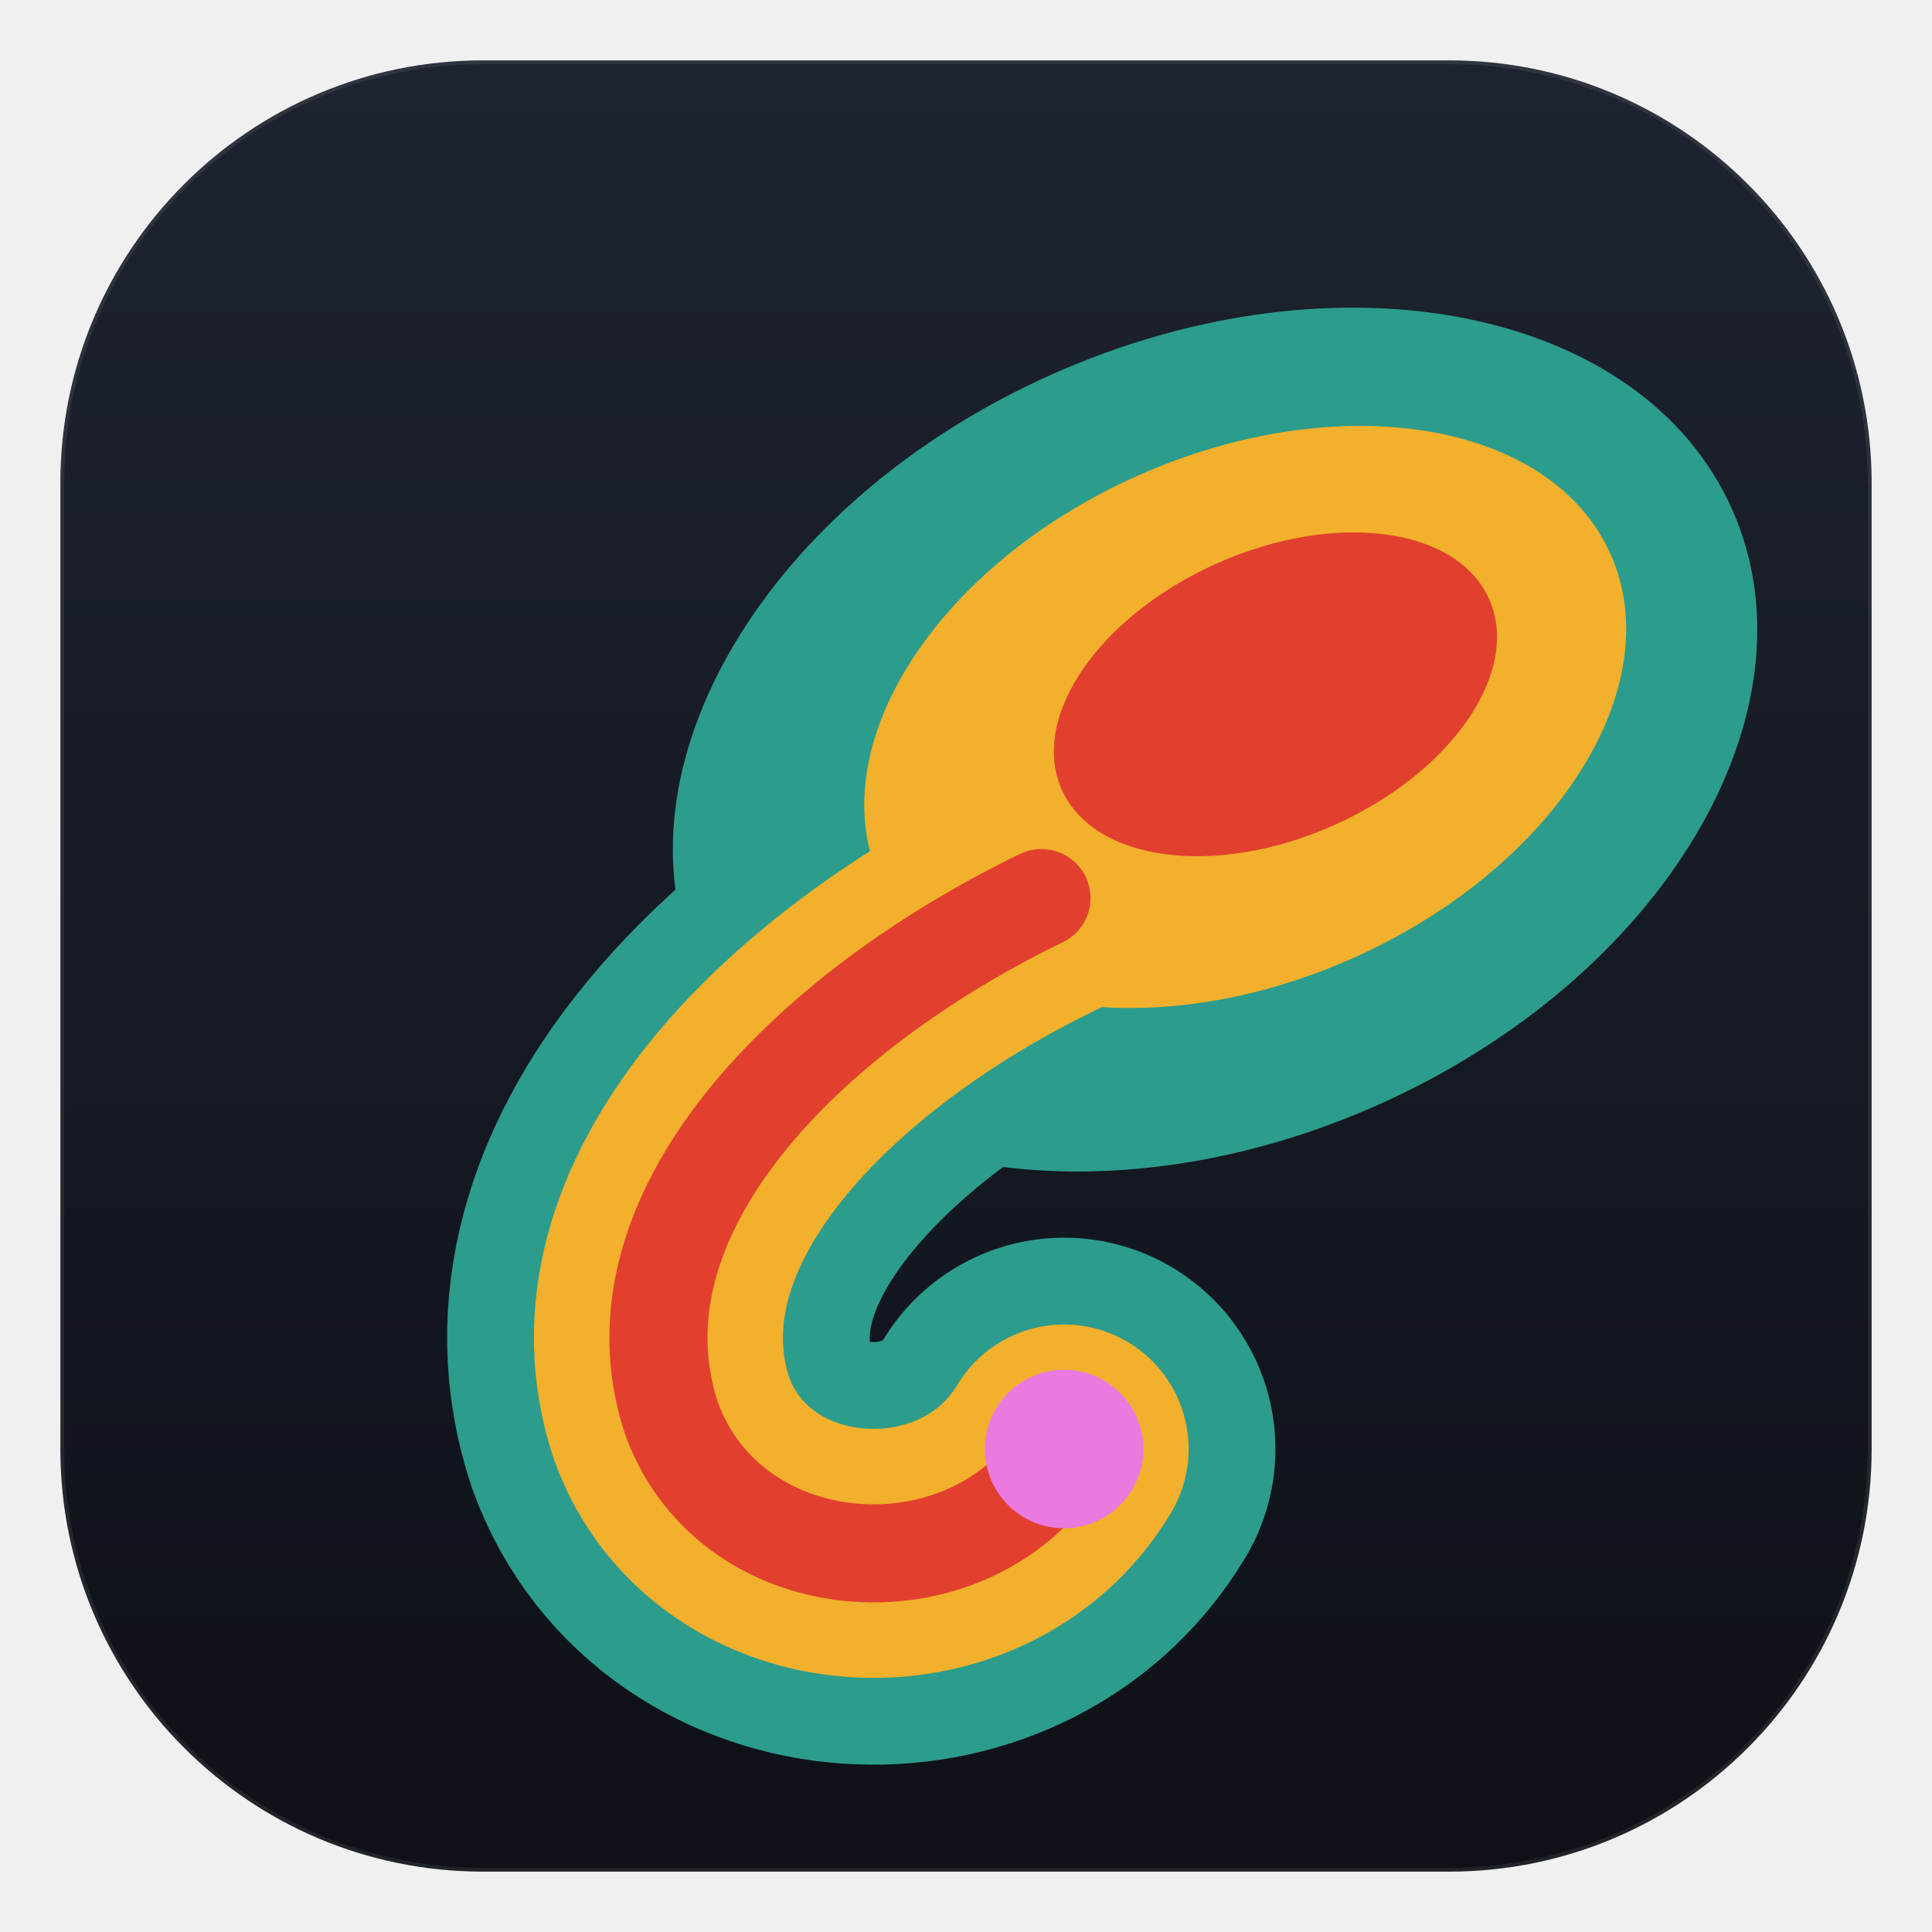
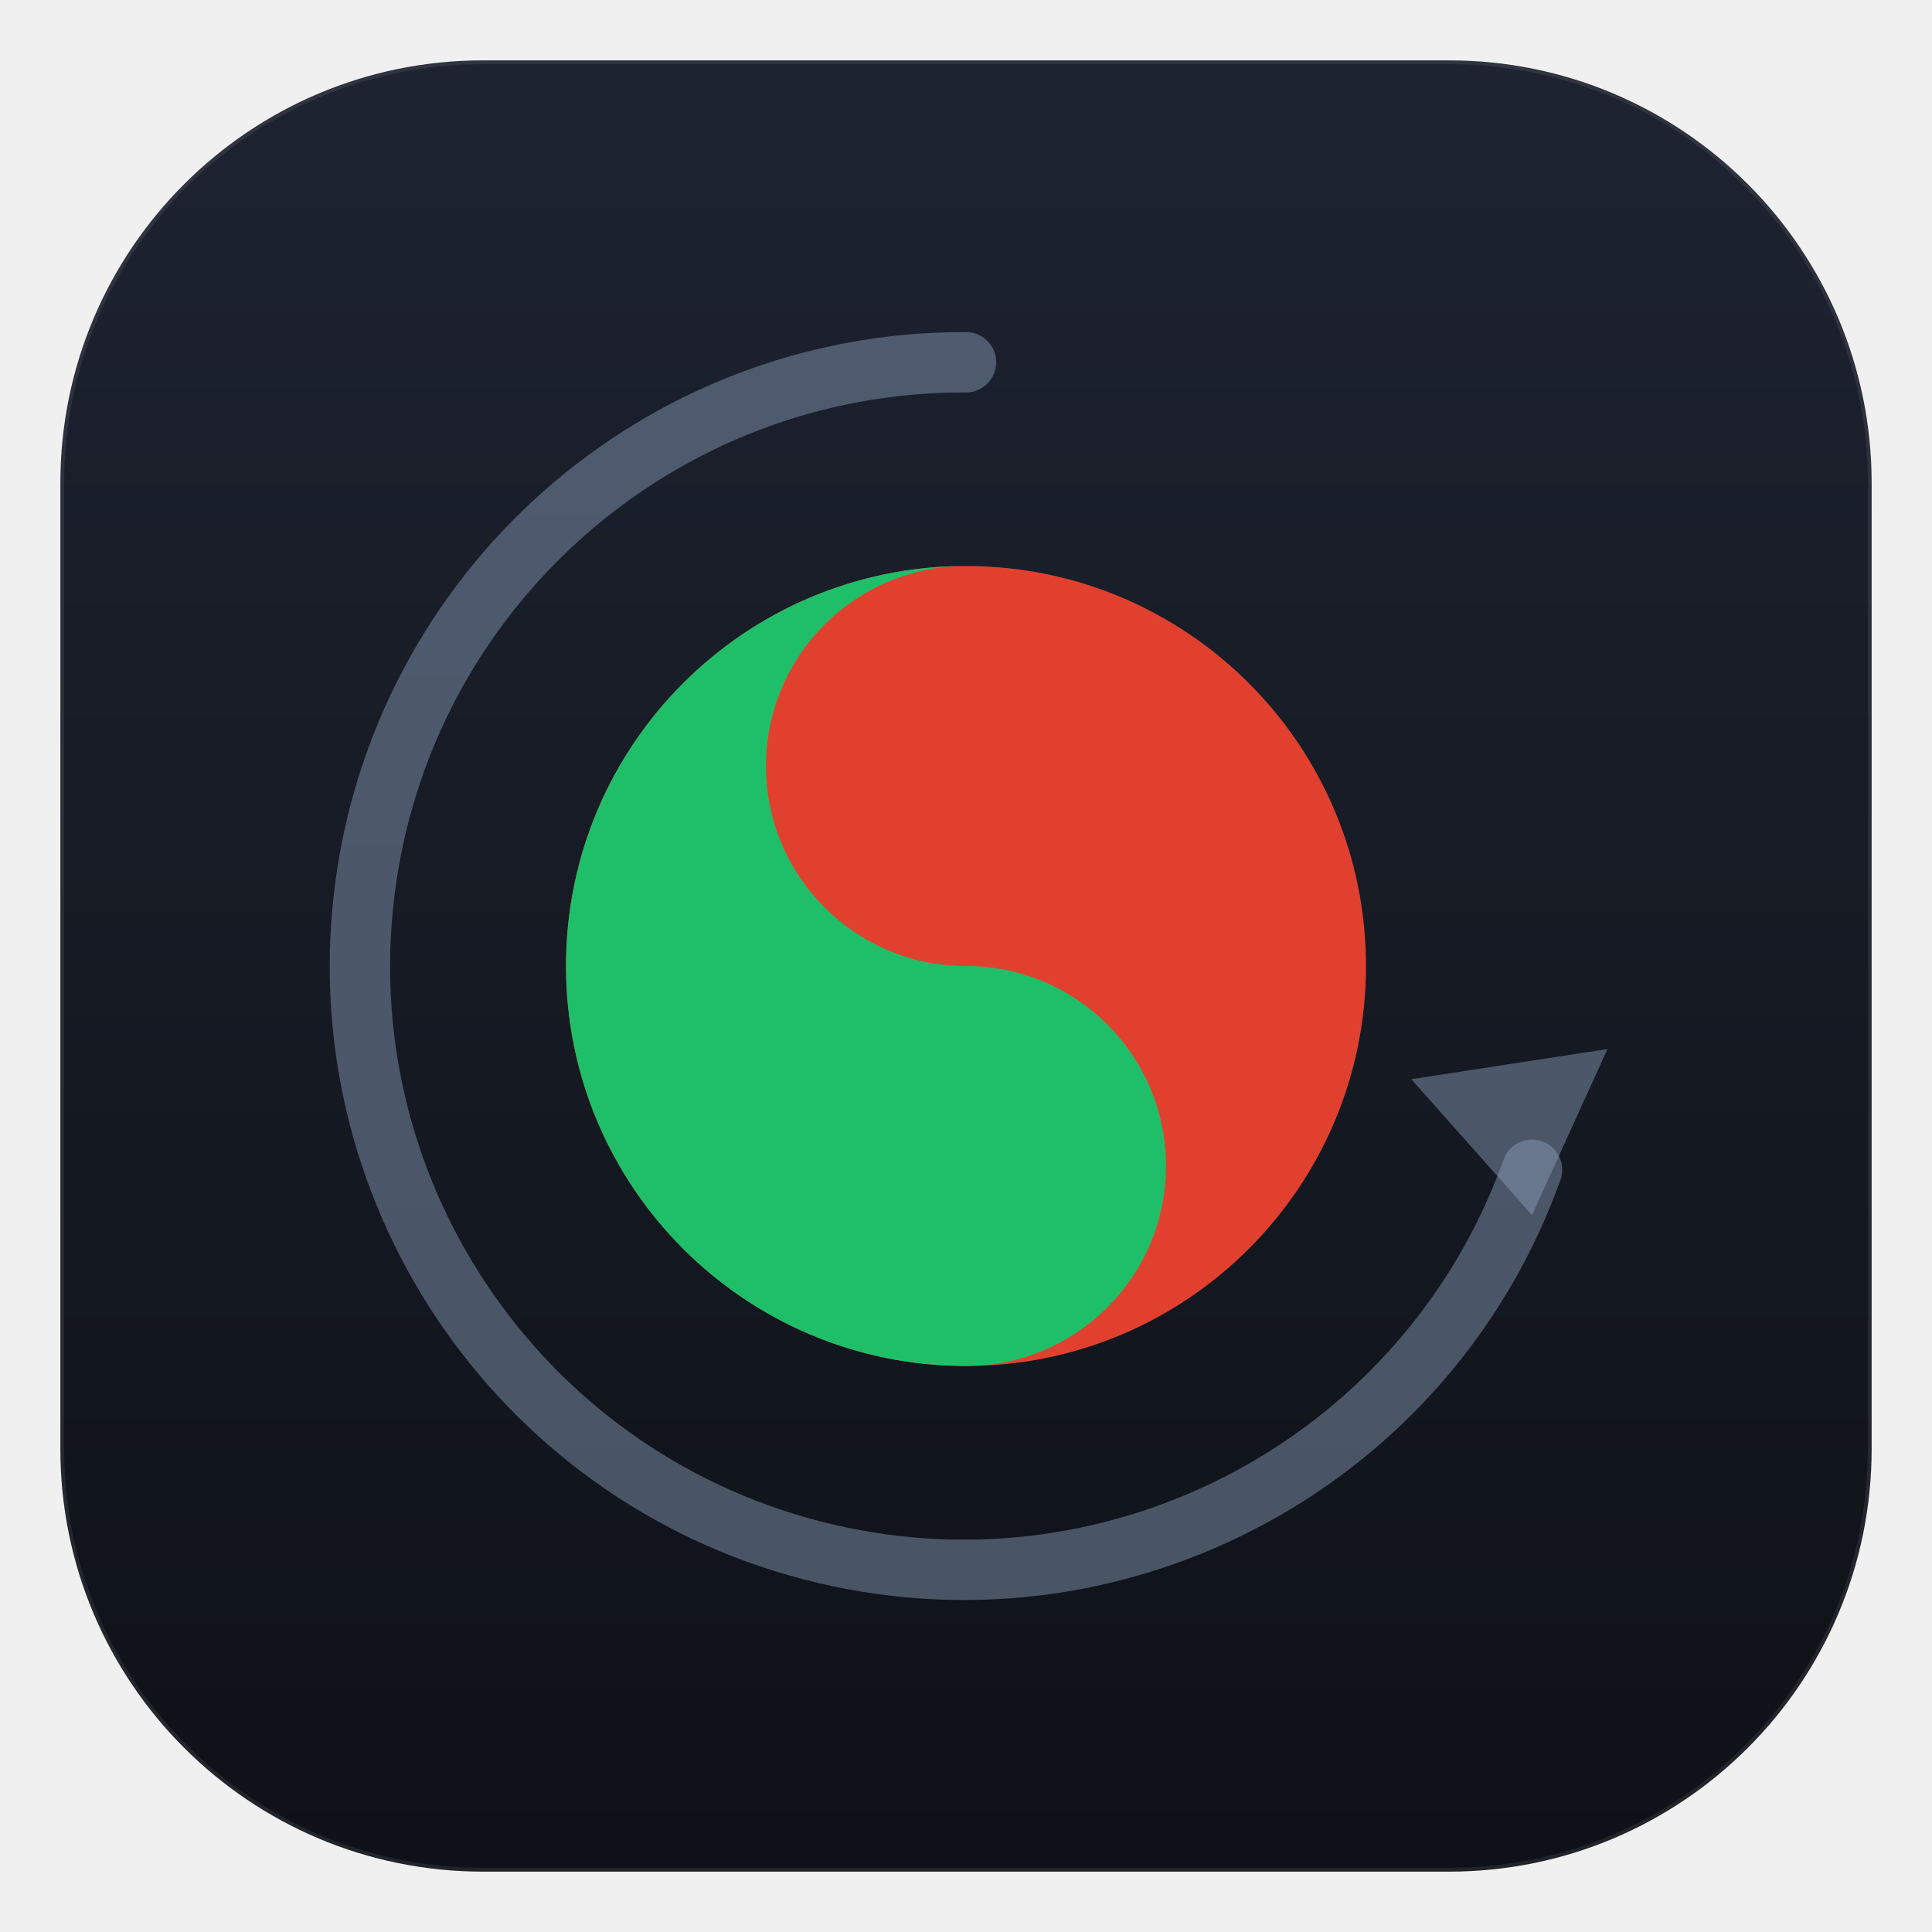
<svg xmlns="http://www.w3.org/2000/svg" width="512" height="512" viewBox="0 0 512 512">
  <defs>
    <linearGradient id="bg" x1="0" y1="0" x2="0" y2="1">
      <stop offset="0" stop-color="#1D2330" />
      <stop offset="1" stop-color="#0E1117" />
    </linearGradient>
  </defs>
  <rect x="16" y="16" width="480" height="480" rx="112" fill="url(#bg)" />
-   <g transform="rotate(-24 322 196)">
-     <ellipse cx="322" cy="196" rx="150" ry="106" fill="#2C9C8C" />
+   <g transform="translate(512 0) scale(-1 1)">
+     <path d="M256 96 A160 160 0 1 1 106 310" fill="none" stroke="#8FA3BF" stroke-opacity="0.45" stroke-width="16" stroke-linecap="round" />
+     <path d="M86 278 L106 322 L138 286 Z" fill="#8FA3BF" fill-opacity="0.45" />
  </g>
-   <path d="M276 238 C214 268 160 322 178 376 C194 420 258 424 282 384" fill="none" stroke="#2C9C8C" stroke-width="112" stroke-linecap="round" stroke-linejoin="round" />
-   <g transform="rotate(-24 330 190)">
-     <ellipse cx="330" cy="190" rx="106" ry="70" fill="#F2B02C" />
-   </g>
-   <path d="M276 238 C214 268 160 322 178 376 C194 420 258 424 282 384" fill="none" stroke="#F2B02C" stroke-width="66" stroke-linecap="round" stroke-linejoin="round" />
-   <g transform="rotate(-24 338 184)">
-     <ellipse cx="338" cy="184" rx="62" ry="38" fill="#E2402E" />
-   </g>
-   <path d="M276 238 C214 268 160 322 178 376 C194 420 258 424 282 384" fill="none" stroke="#E2402E" stroke-width="26" stroke-linecap="round" stroke-linejoin="round" />
-   <circle cx="282" cy="384" r="21" fill="#EA7AE0" />
+   <circle cx="256" cy="256" r="106" fill="#E2402E" />
+   <path d="M256 150 A106 106 0 0 0 256 362 A53 53 0 0 0 256 256 A53 53 0 0 1 256 150 Z" fill="#1FBF6A" />
  <rect x="16.5" y="16.5" width="479" height="479" rx="111.5" fill="none" stroke="#FFFFFF" stroke-opacity="0.08" />
</svg>
